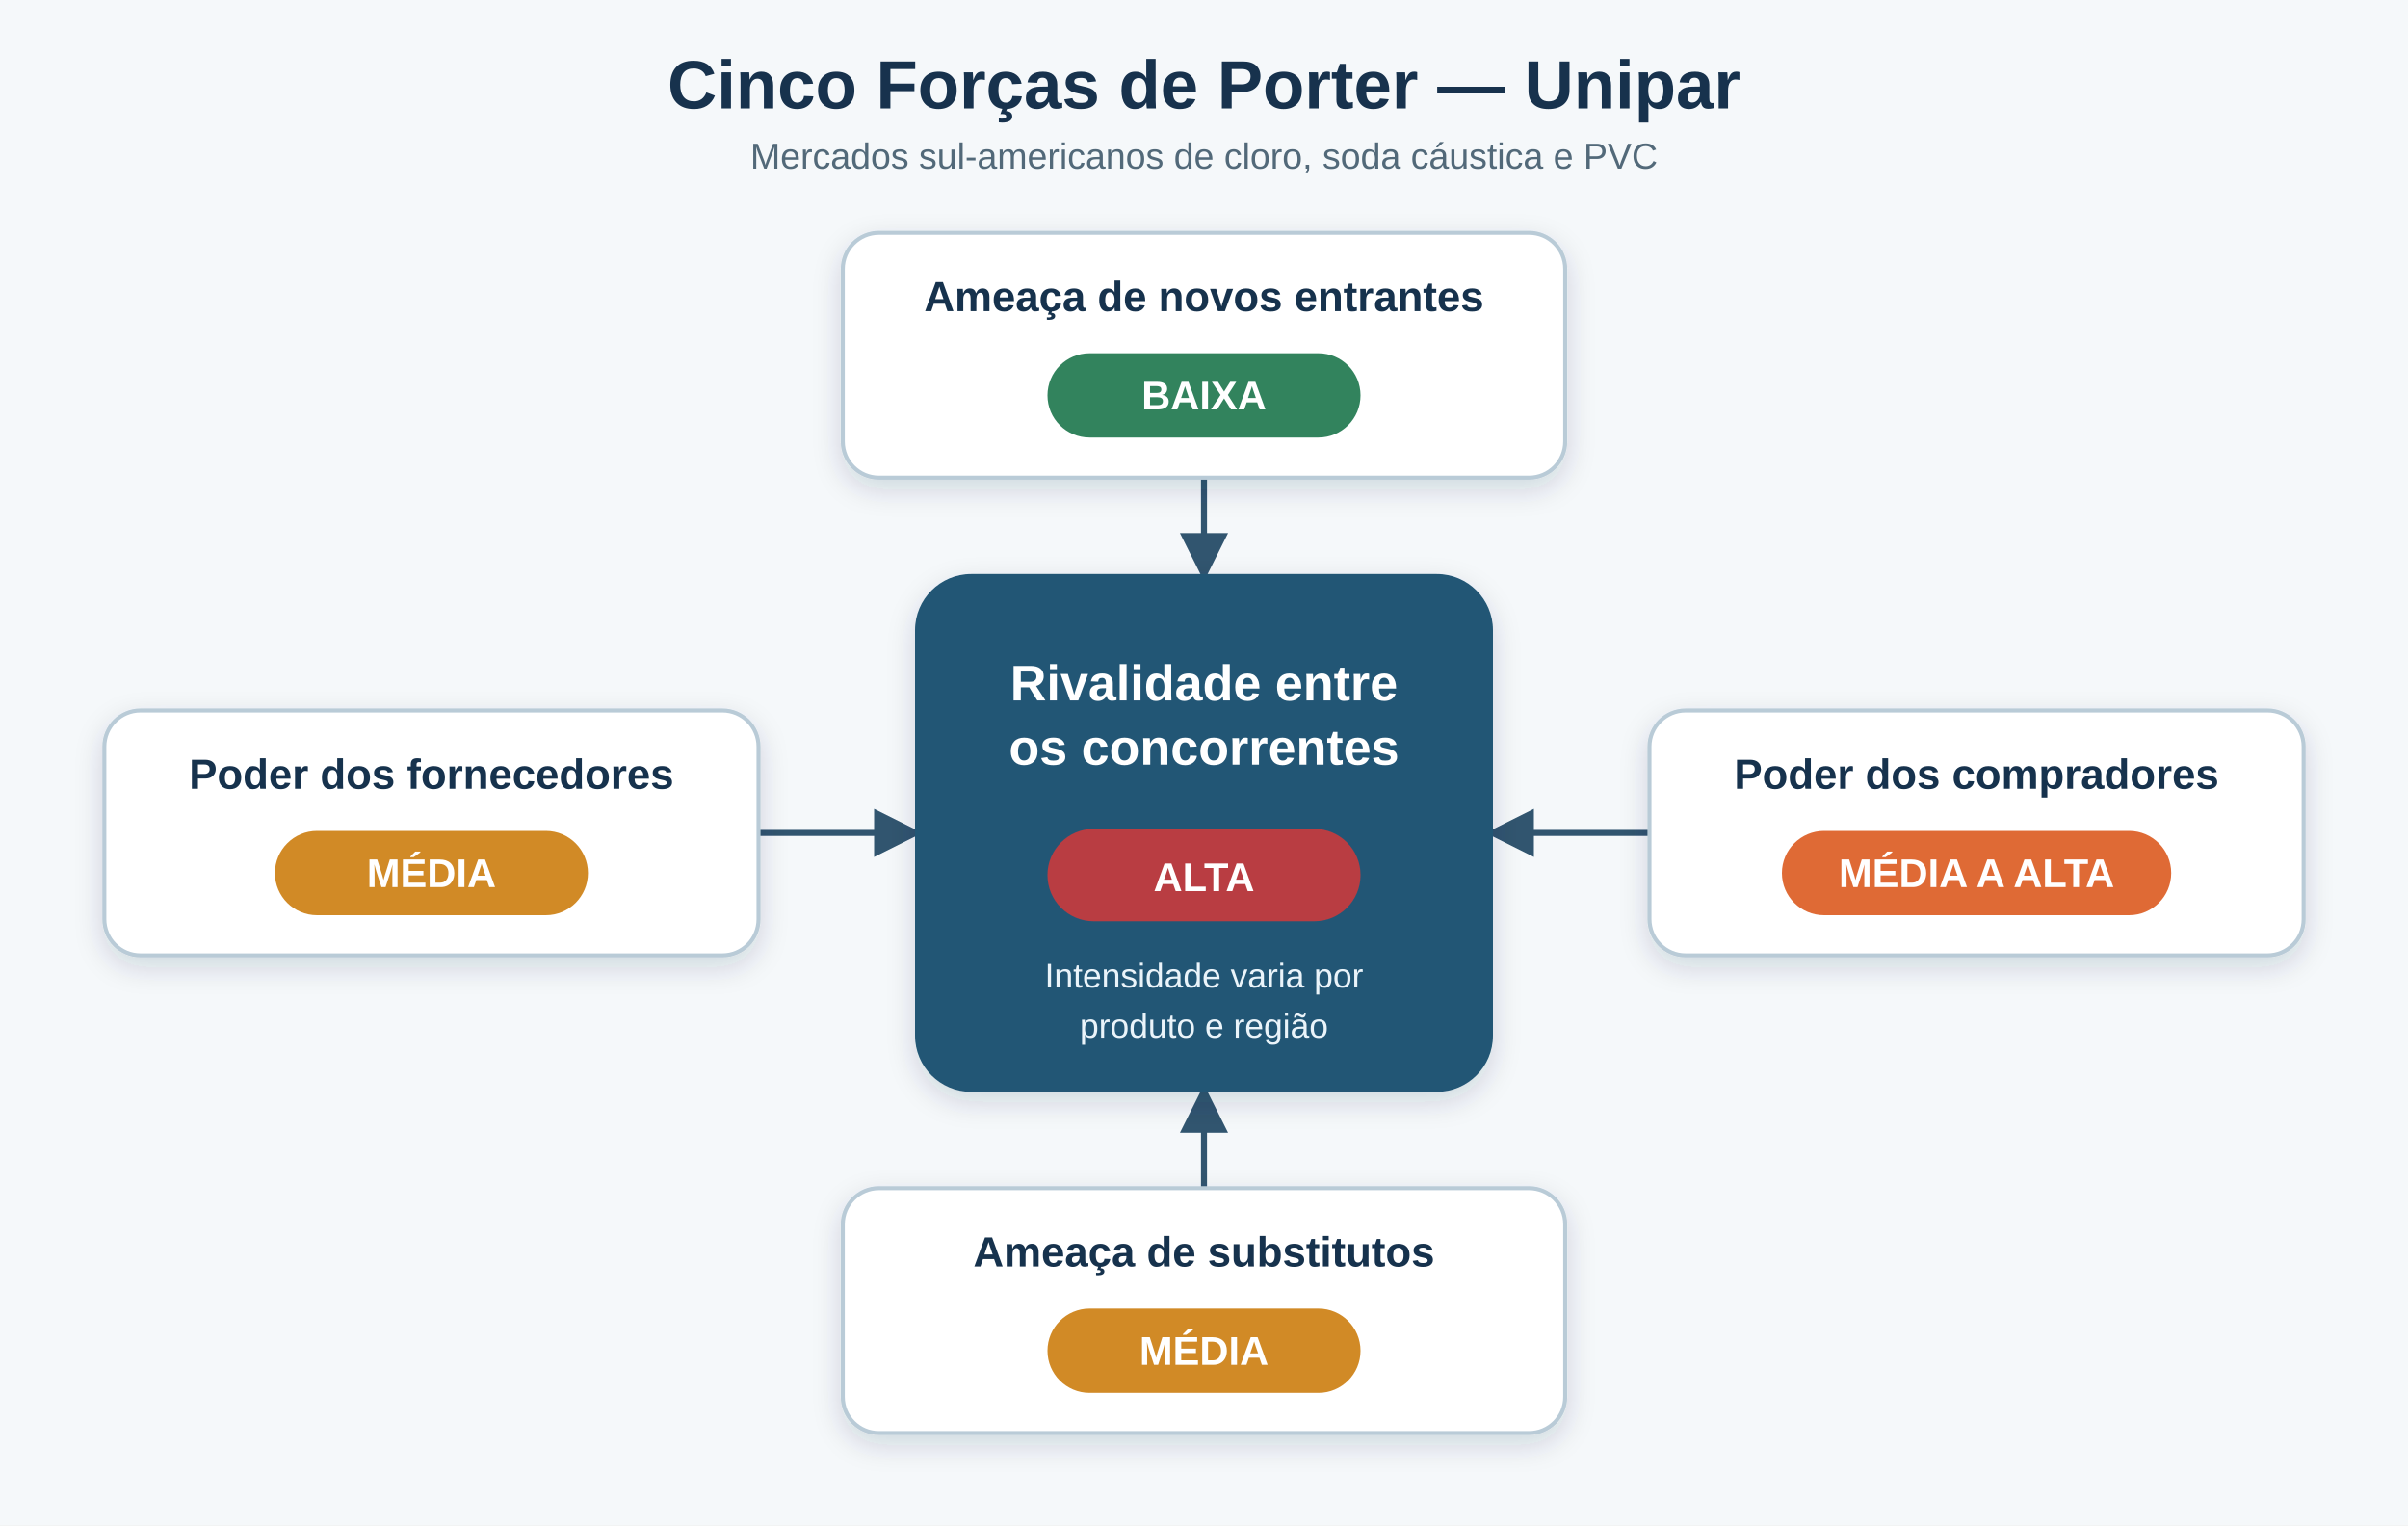
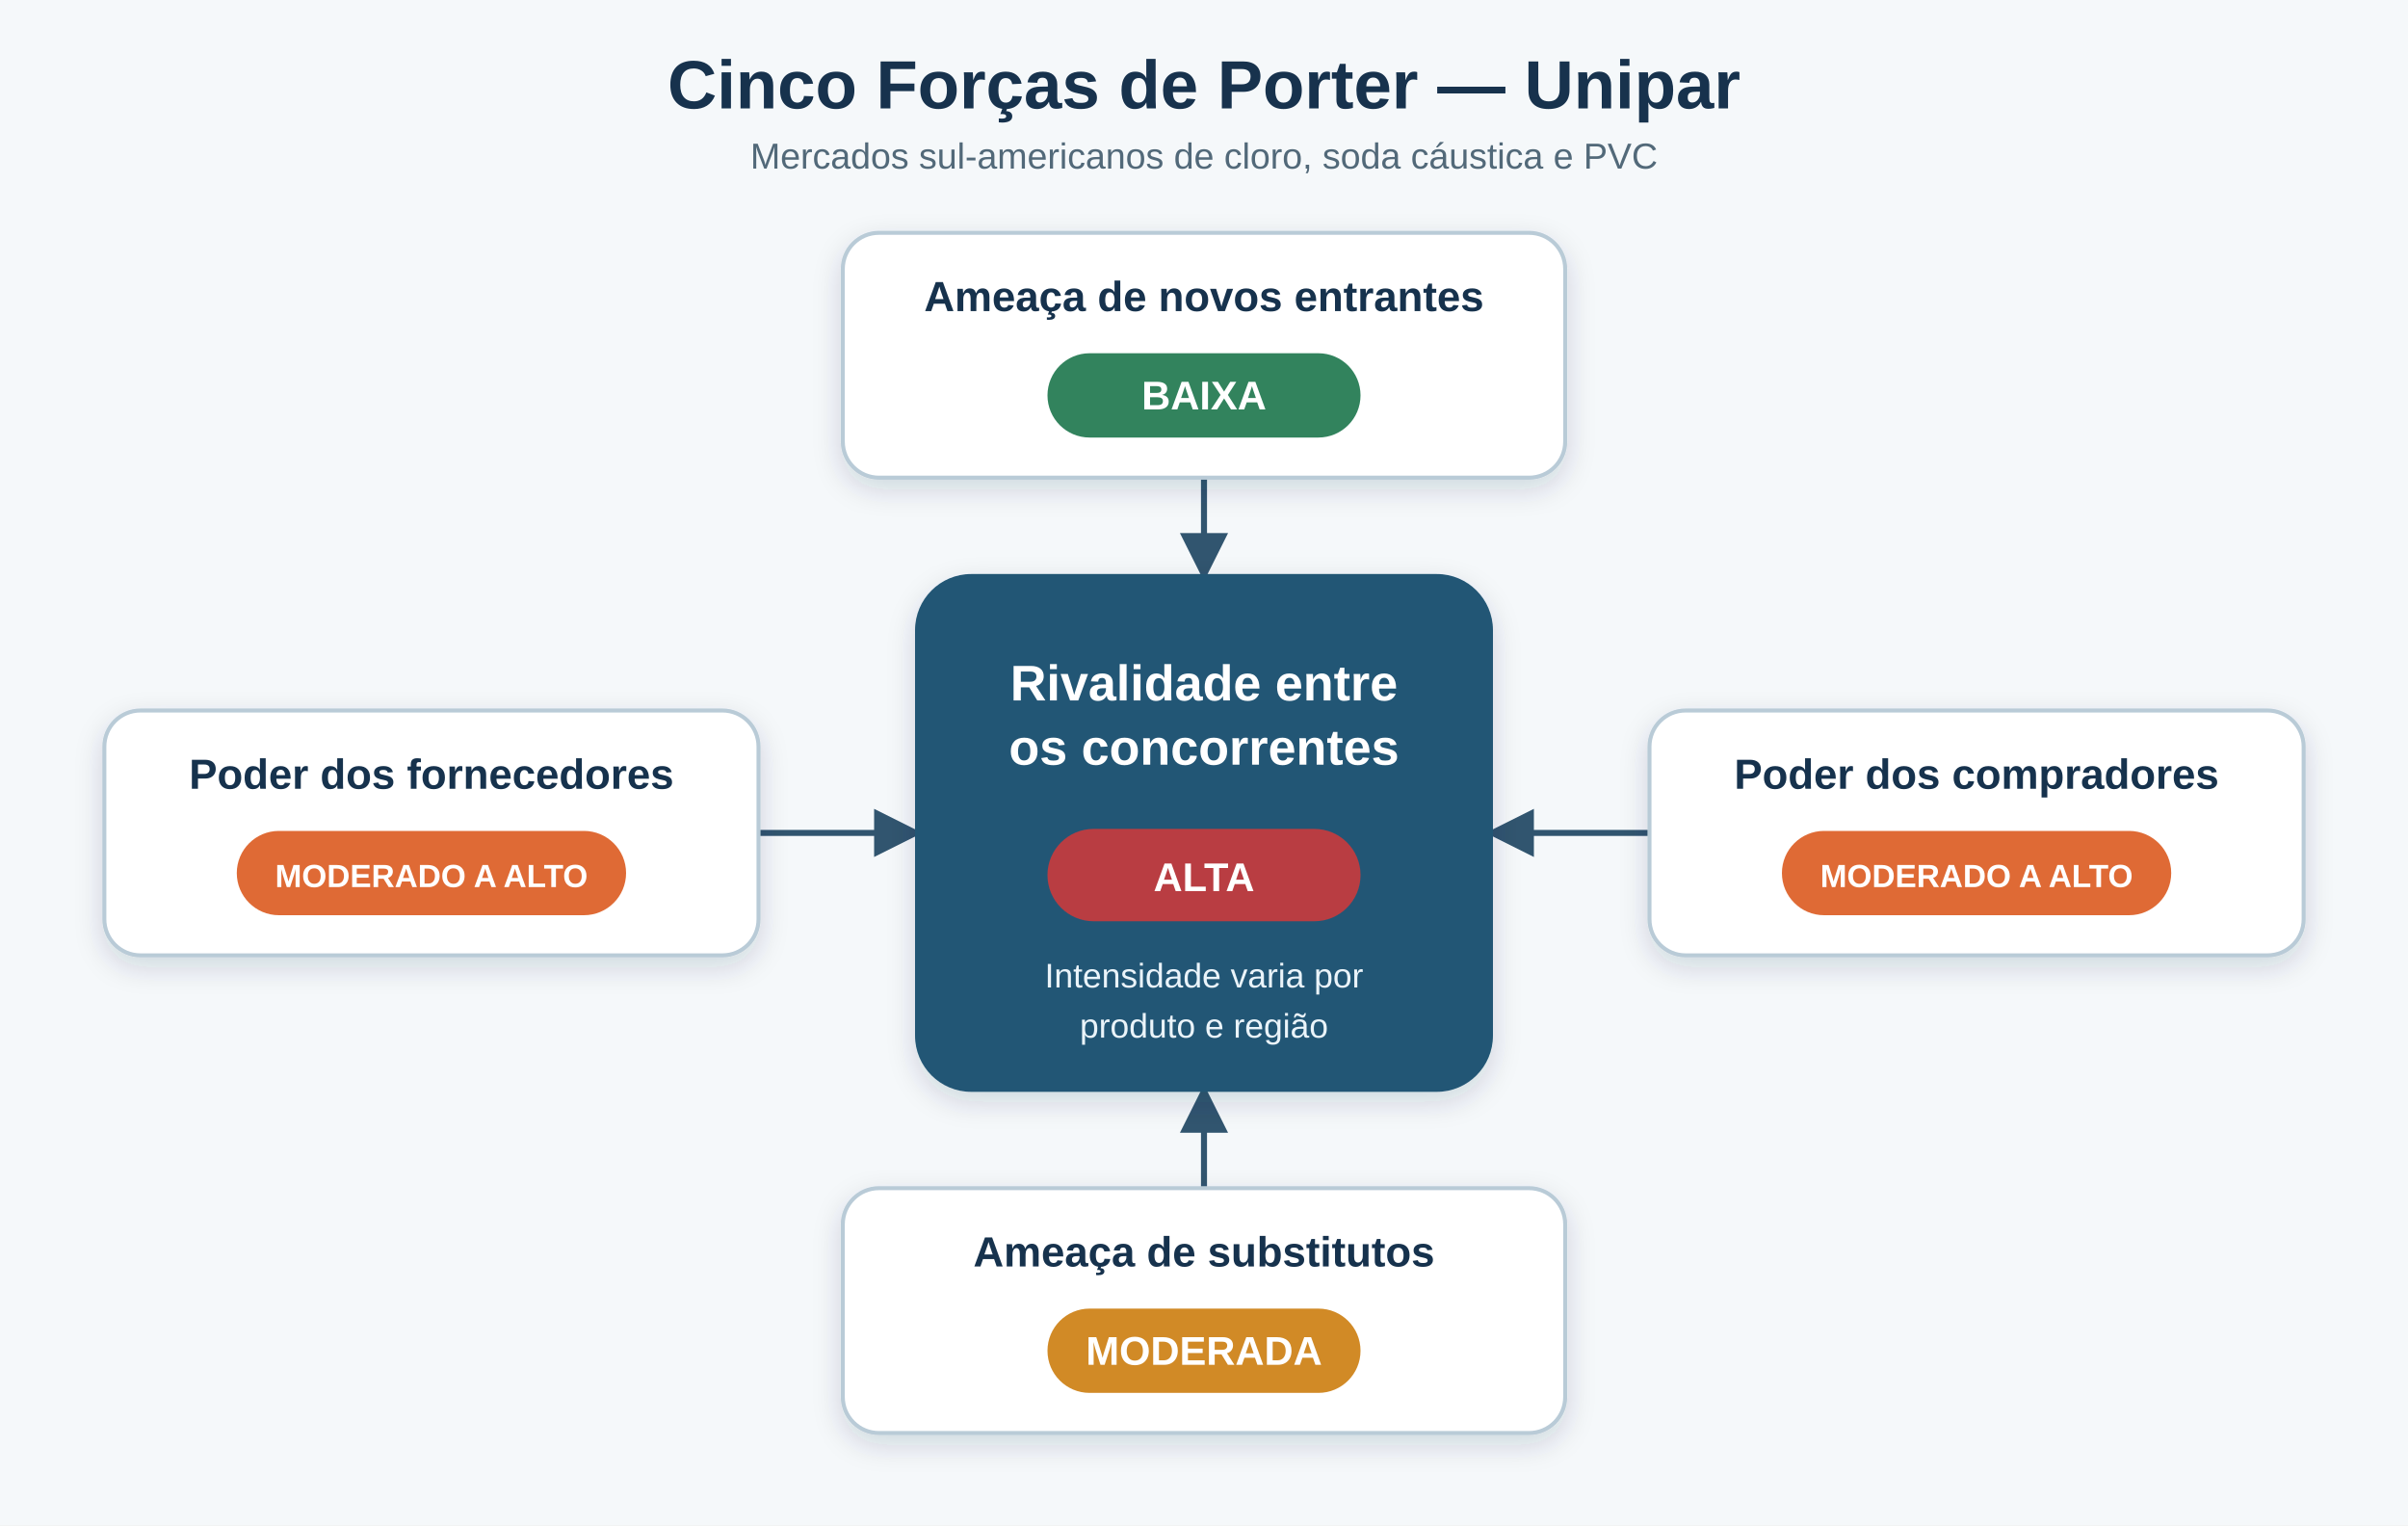
<svg xmlns="http://www.w3.org/2000/svg" width="1200" height="760" viewBox="0 0 1200 760" role="img" aria-labelledby="title desc">
  <defs>
    <filter id="shadow" x="-20%" y="-20%" width="140%" height="140%">
      <feDropShadow dx="0" dy="5" stdDeviation="7" flood-color="#17324d" flood-opacity="0.16" />
    </filter>
    <marker id="arrow" viewBox="0 0 10 10" refX="8.5" refY="5" markerWidth="8" markerHeight="8" orient="auto-start-reverse">
      <path d="M 0 0 L 10 5 L 0 10 z" fill="#31556f" />
    </marker>
    <style>
      .title { font: 700 34px Arial, Helvetica, sans-serif; fill: #17324d; }
      .subtitle { font: 400 18px Arial, Helvetica, sans-serif; fill: #526979; }
      .box-title { font: 700 21px Arial, Helvetica, sans-serif; fill: #17324d; }
      .level { font: 700 20px Arial, Helvetica, sans-serif; fill: #ffffff; }
+       .level-small { font: 700 16px Arial, Helvetica, sans-serif; fill: #ffffff; }
      .center-title { font: 700 25px Arial, Helvetica, sans-serif; fill: #ffffff; }
      .center-text { font: 400 17px Arial, Helvetica, sans-serif; fill: #eaf4fa; }
      .line { fill: none; stroke: #31556f; stroke-width: 3; marker-end: url(#arrow); }
    </style>
  </defs>
  <rect width="1200" height="760" fill="#f5f8fa" />
  <text x="600" y="54" text-anchor="middle" class="title">Cinco Forças de Porter — Unipar</text>
  <text x="600" y="84" text-anchor="middle" class="subtitle">Mercados sul-americanos de cloro, soda cáustica e PVC</text>
  <path class="line" d="M 600 238 L 600 286" />
  <path class="line" d="M 600 592 L 600 544" />
  <path class="line" d="M 378 415 L 456 415" />
  <path class="line" d="M 822 415 L 744 415" />
  <g filter="url(#shadow)">
    <rect x="420" y="116" width="360" height="122" rx="18" fill="#ffffff" stroke="#b9cbd7" stroke-width="2" />
    <text x="600" y="155" text-anchor="middle" class="box-title">Ameaça de novos entrantes</text>
    <rect x="522" y="176" width="156" height="42" rx="21" fill="#31835d" />
    <text x="600" y="204" text-anchor="middle" class="level">BAIXA</text>
  </g>
  <g filter="url(#shadow)">
    <rect x="420" y="592" width="360" height="122" rx="18" fill="#ffffff" stroke="#b9cbd7" stroke-width="2" />
    <text x="600" y="631" text-anchor="middle" class="box-title">Ameaça de substitutos</text>
    <rect x="522" y="652" width="156" height="42" rx="21" fill="#d18a27" />
-     <text x="600" y="680" text-anchor="middle" class="level">MÉDIA</text>
+     <text x="600" y="680" text-anchor="middle" class="level">MODERADA</text>
  </g>
  <g filter="url(#shadow)">
    <rect x="52" y="354" width="326" height="122" rx="18" fill="#ffffff" stroke="#b9cbd7" stroke-width="2" />
    <text x="215" y="393" text-anchor="middle" class="box-title">Poder dos fornecedores</text>
-     <rect x="137" y="414" width="156" height="42" rx="21" fill="#d18a27" />
-     <text x="215" y="442" text-anchor="middle" class="level">MÉDIA</text>
+     <rect x="118" y="414" width="194" height="42" rx="21" fill="#df6b35" />
+     <text x="215" y="442" text-anchor="middle" class="level-small">MODERADO A ALTO</text>
  </g>
  <g filter="url(#shadow)">
    <rect x="822" y="354" width="326" height="122" rx="18" fill="#ffffff" stroke="#b9cbd7" stroke-width="2" />
    <text x="985" y="393" text-anchor="middle" class="box-title">Poder dos compradores</text>
    <rect x="888" y="414" width="194" height="42" rx="21" fill="#df6b35" />
-     <text x="985" y="442" text-anchor="middle" class="level">MÉDIA A ALTA</text>
+     <text x="985" y="442" text-anchor="middle" class="level-small">MODERADO A ALTO</text>
  </g>
  <g filter="url(#shadow)">
    <rect x="456" y="286" width="288" height="258" rx="28" fill="#245675" />
    <text x="600" y="349" text-anchor="middle" class="center-title">Rivalidade entre</text>
    <text x="600" y="381" text-anchor="middle" class="center-title">os concorrentes</text>
    <rect x="522" y="413" width="156" height="46" rx="23" fill="#b93d42" />
    <text x="600" y="444" text-anchor="middle" class="level">ALTA</text>
    <text x="600" y="492" text-anchor="middle" class="center-text">Intensidade varia por</text>
    <text x="600" y="517" text-anchor="middle" class="center-text">produto e região</text>
  </g>
</svg>
